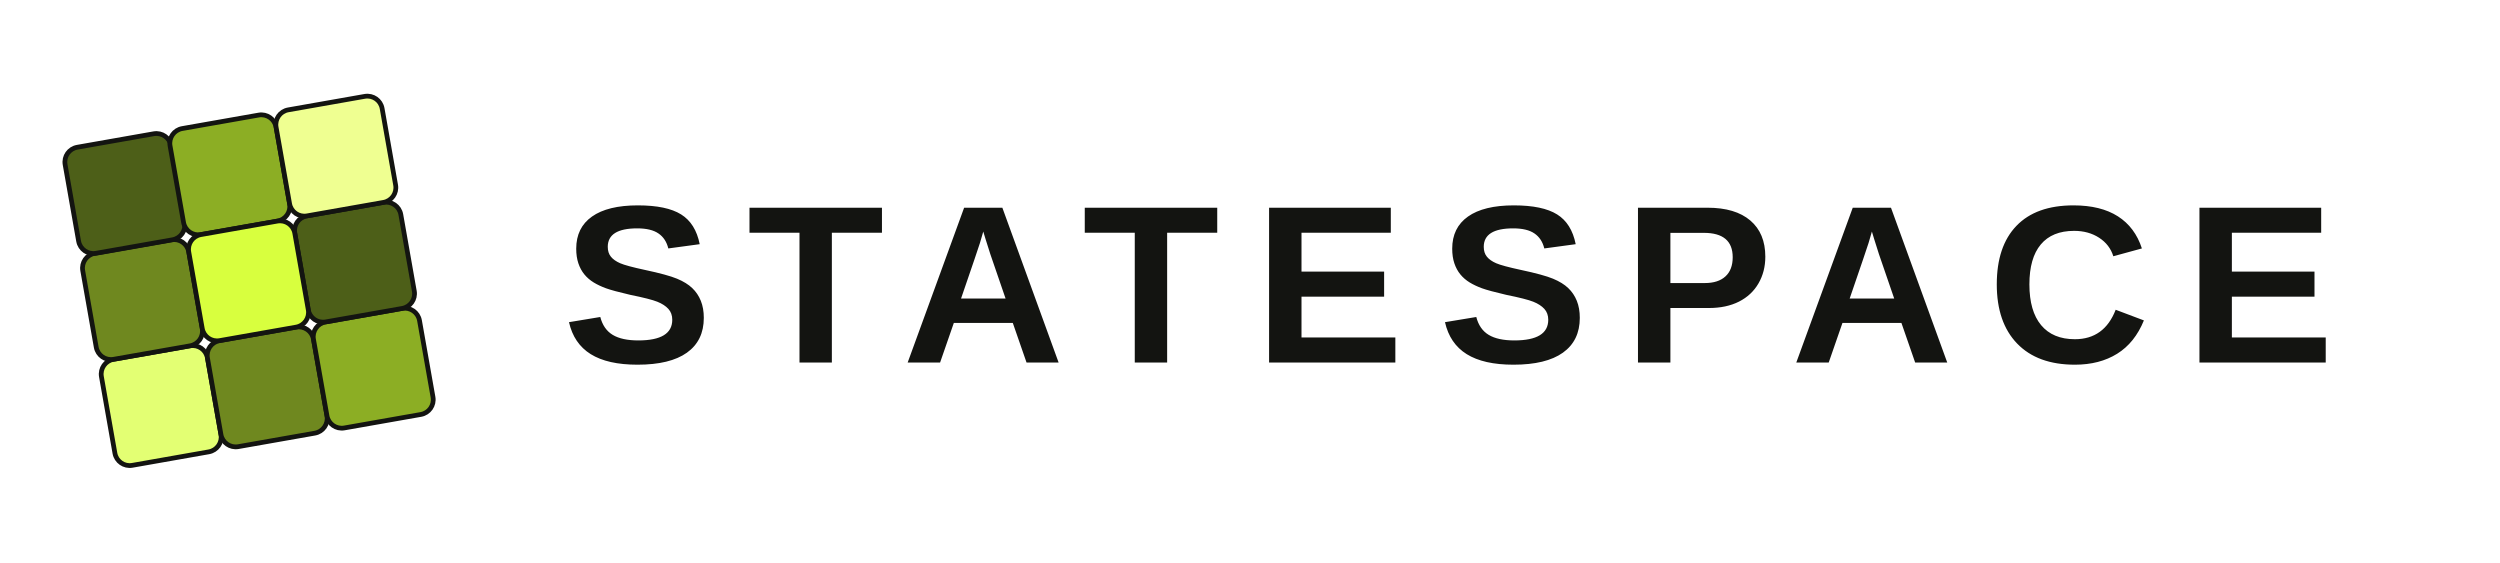
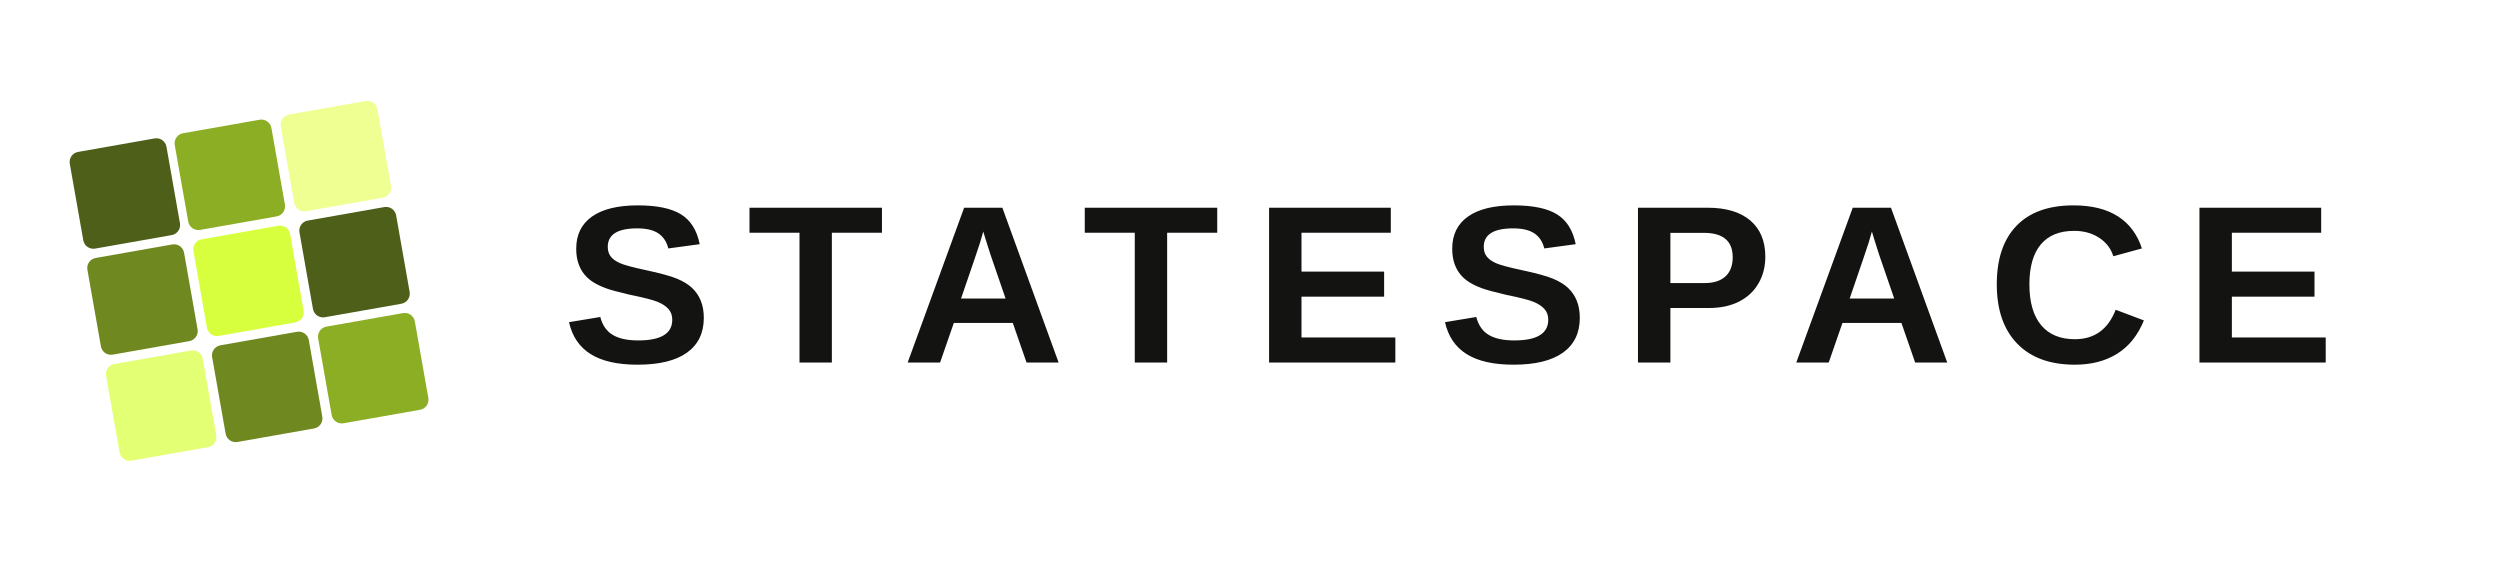
<svg xmlns="http://www.w3.org/2000/svg" width="800" height="180" viewBox="0 0 800 180" role="img" aria-labelledby="title">
  <g transform="translate(20 30) scale(.304)">
-     <g fill="none" stroke="#131411" stroke-width="5" stroke-miterlimit="10">
-       <rect x="47.21" y="271.57" width="113.33" height="113.33" rx="15.74" transform="translate(263.17 633.45) rotate(170)" fill="#e3ff73" />
-       <rect x="27.53" y="159.96" width="113.33" height="113.33" rx="15.74" transform="translate(204.73 415.34) rotate(170)" fill="#6f881f" />
-       <rect x="158.82" y="251.89" width="113.33" height="113.33" rx="15.74" transform="translate(481.28 575.01) rotate(170)" fill="#6f881f" />
-       <rect x="270.43" y="232.21" width="113.33" height="113.33" rx="15.74" transform="translate(699.39 516.57) rotate(170)" fill="#8cae24" />
-       <rect x="250.75" y="120.6" width="113.33" height="113.33" rx="15.74" transform="translate(640.95 298.46) rotate(170)" fill="#4d5f18" />
-       <rect x="8.99" y="48.35" width="113.33" height="113.33" rx="15.74" transform="translate(148.55 197.03) rotate(170)" fill="#4d5f18" />
-       <rect x="119.46" y="28.67" width="113.33" height="113.33" rx="15.74" transform="translate(364.4 138.79) rotate(170)" fill="#8cae24" />
-       <rect x="231.07" y="8.99" width="113.33" height="113.33" rx="15.74" transform="translate(582.51 80.35) rotate(170)" fill="#efff91" />
-       <rect x="139.14" y="140.28" width="113.33" height="113.33" rx="15.74" transform="translate(422.84 356.9) rotate(170)" fill="#d8ff3e" />
+     <g>
+       <rect x="52.21" y="276.57" width="103.33" height="103.33" rx="10.74" transform="translate(263.17 633.45) rotate(170)" fill="#e3ff73" />
+       <rect x="32.53" y="164.96" width="103.33" height="103.33" rx="10.74" transform="translate(204.73 415.34) rotate(170)" fill="#6f881f" />
+       <rect x="163.82" y="256.89" width="103.33" height="103.33" rx="10.74" transform="translate(481.28 575.01) rotate(170)" fill="#6f881f" />
+       <rect x="275.43" y="237.21" width="103.33" height="103.33" rx="10.74" transform="translate(699.39 516.57) rotate(170)" fill="#8cae24" />
+       <rect x="255.75" y="125.6" width="103.33" height="103.33" rx="10.74" transform="translate(640.95 298.46) rotate(170)" fill="#4d5f18" />
+       <rect x="13.99" y="53.35" width="103.33" height="103.33" rx="10.74" transform="translate(148.55 197.03) rotate(170)" fill="#4d5f18" />
+       <rect x="124.46" y="33.67" width="103.33" height="103.33" rx="10.74" transform="translate(364.4 138.79) rotate(170)" fill="#8cae24" />
+       <rect x="236.07" y="13.99" width="103.33" height="103.33" rx="10.74" transform="translate(582.51 80.35) rotate(170)" fill="#efff91" />
+       <rect x="144.14" y="145.28" width="103.33" height="103.33" rx="10.74" transform="translate(422.84 356.9) rotate(170)" fill="#d8ff3e" />
    </g>
  </g>
-   <text x="180" y="116" fill="#131411" font-family="Montserrat, Arial, sans-serif" font-size="72" font-weight="700" letter-spacing="11">STATESPACE</text>
+   <text x="180" y="116" fill="#131411" font-family="Montserrat, Arial, sans-serif" font-size="72" font-weight="700" letter-spacing="11">
+     STATESPACE
+   </text>
</svg>
